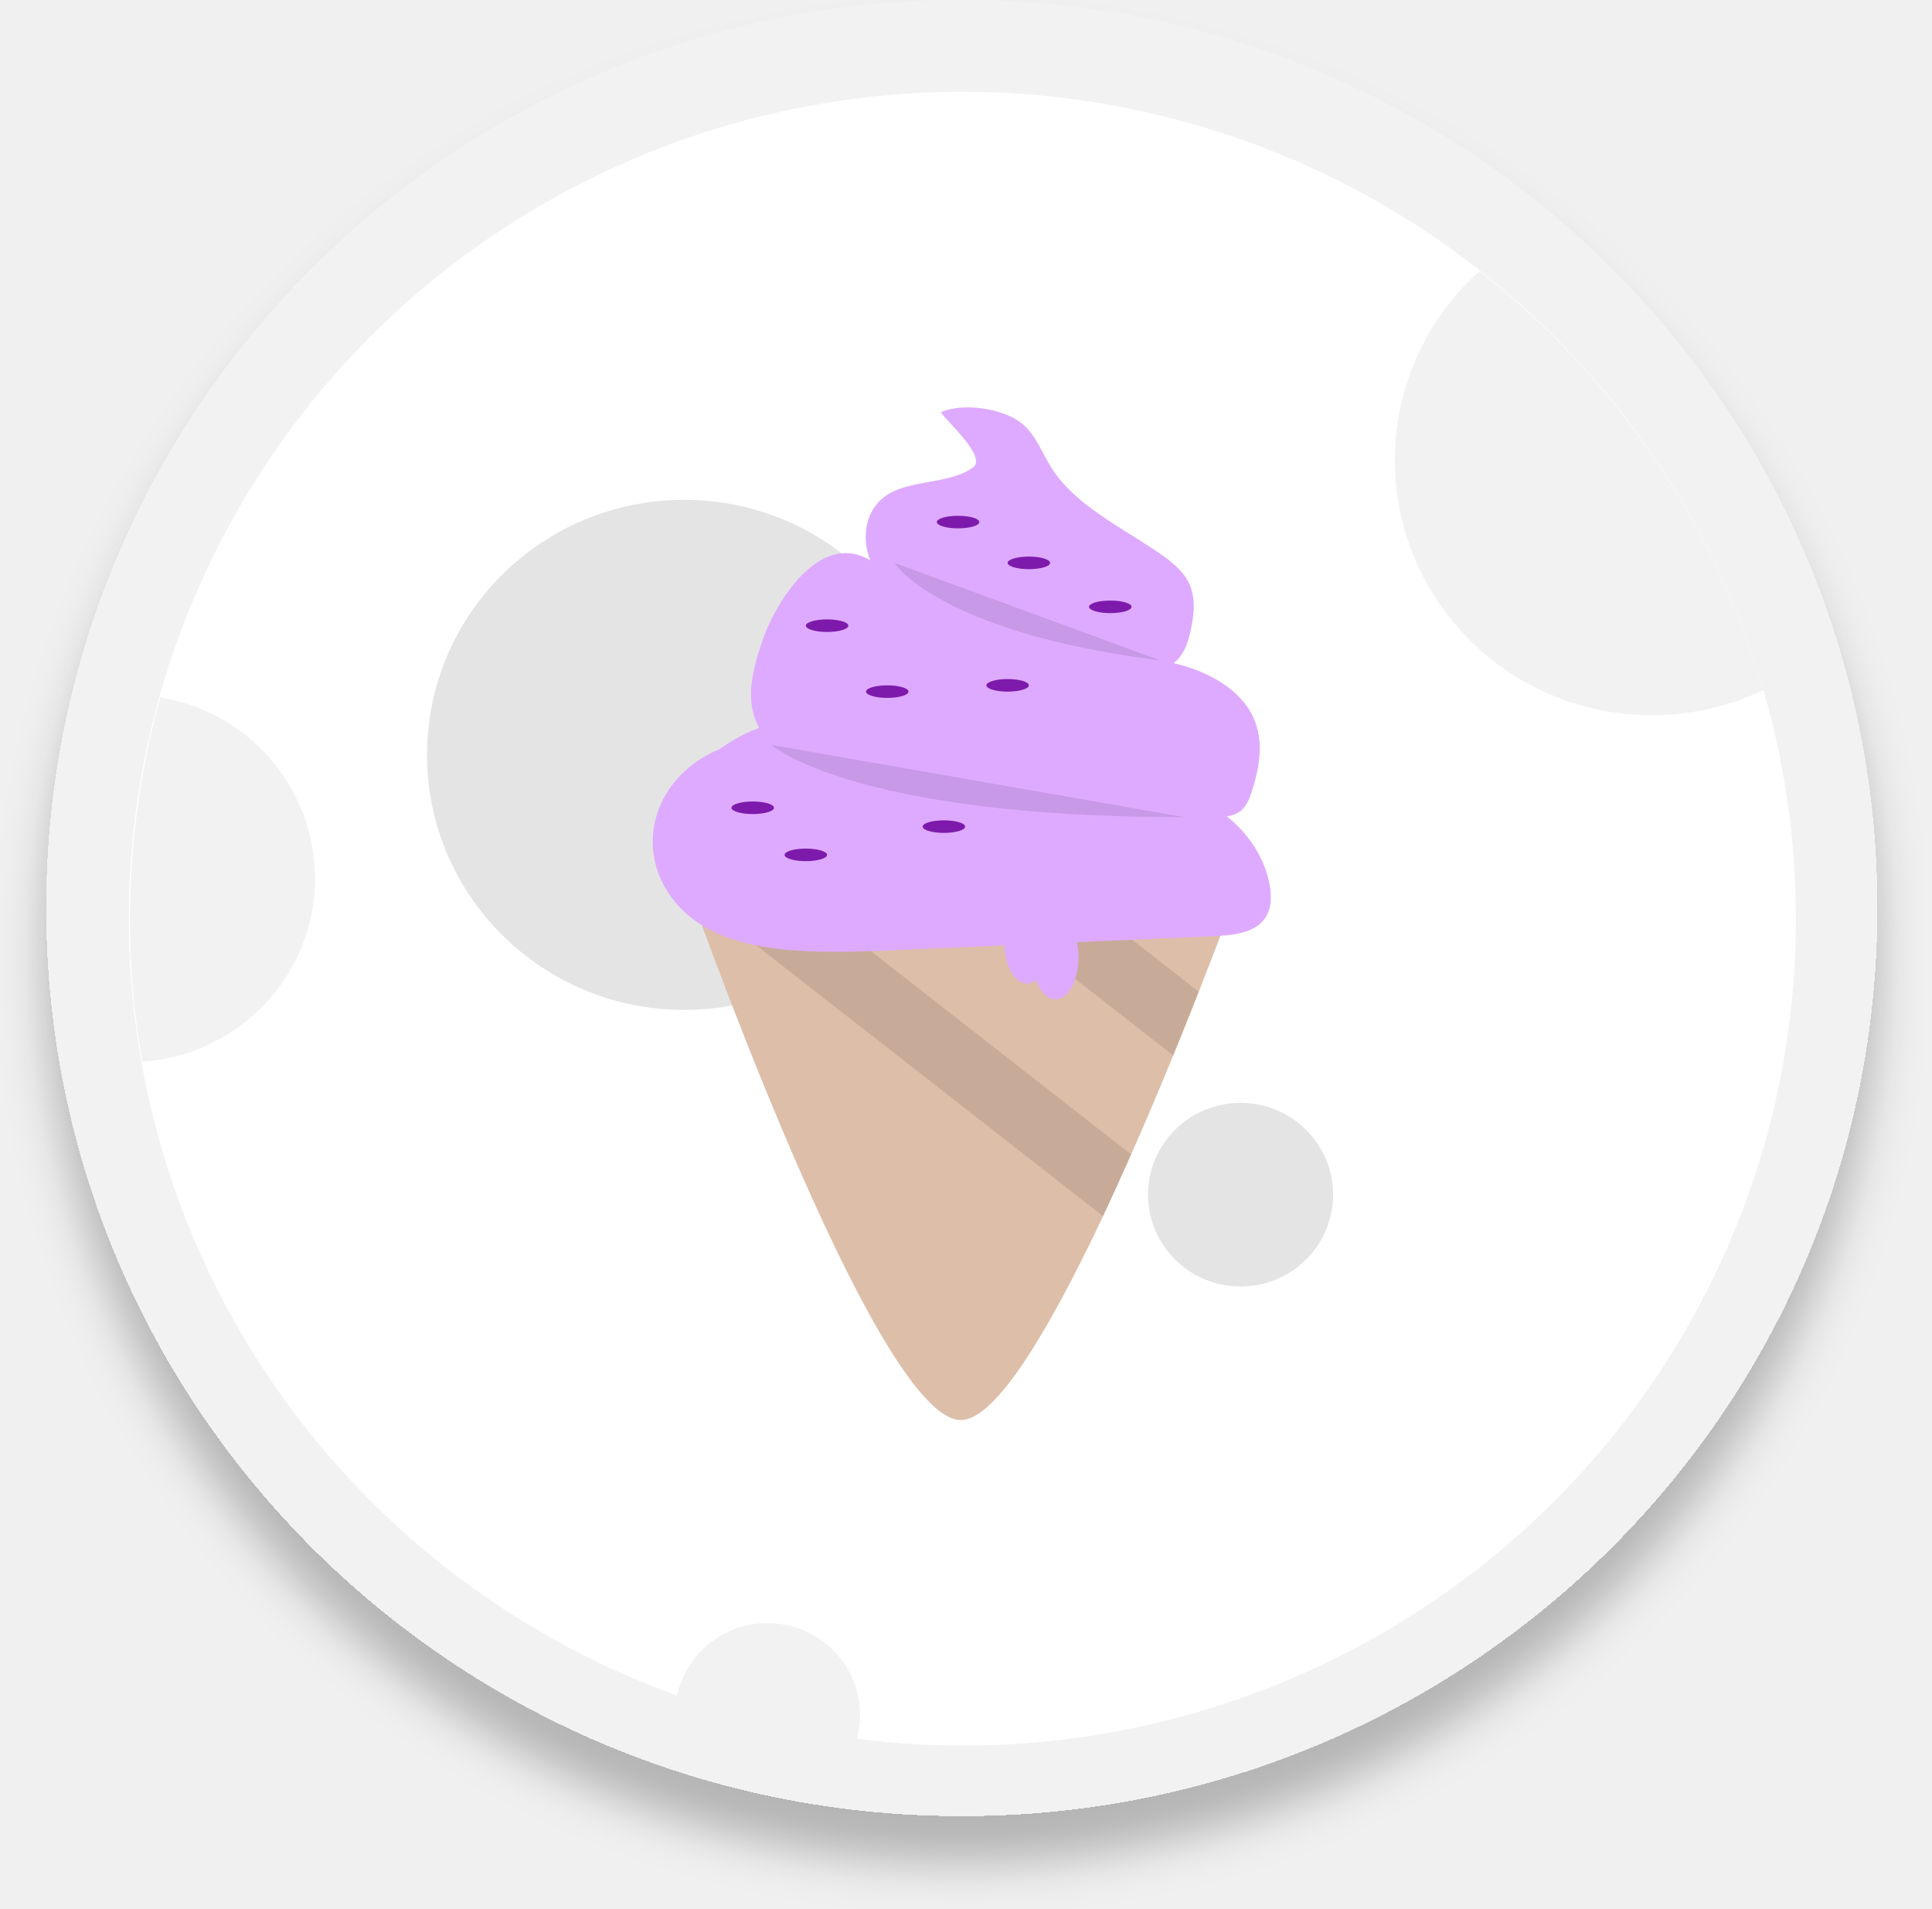
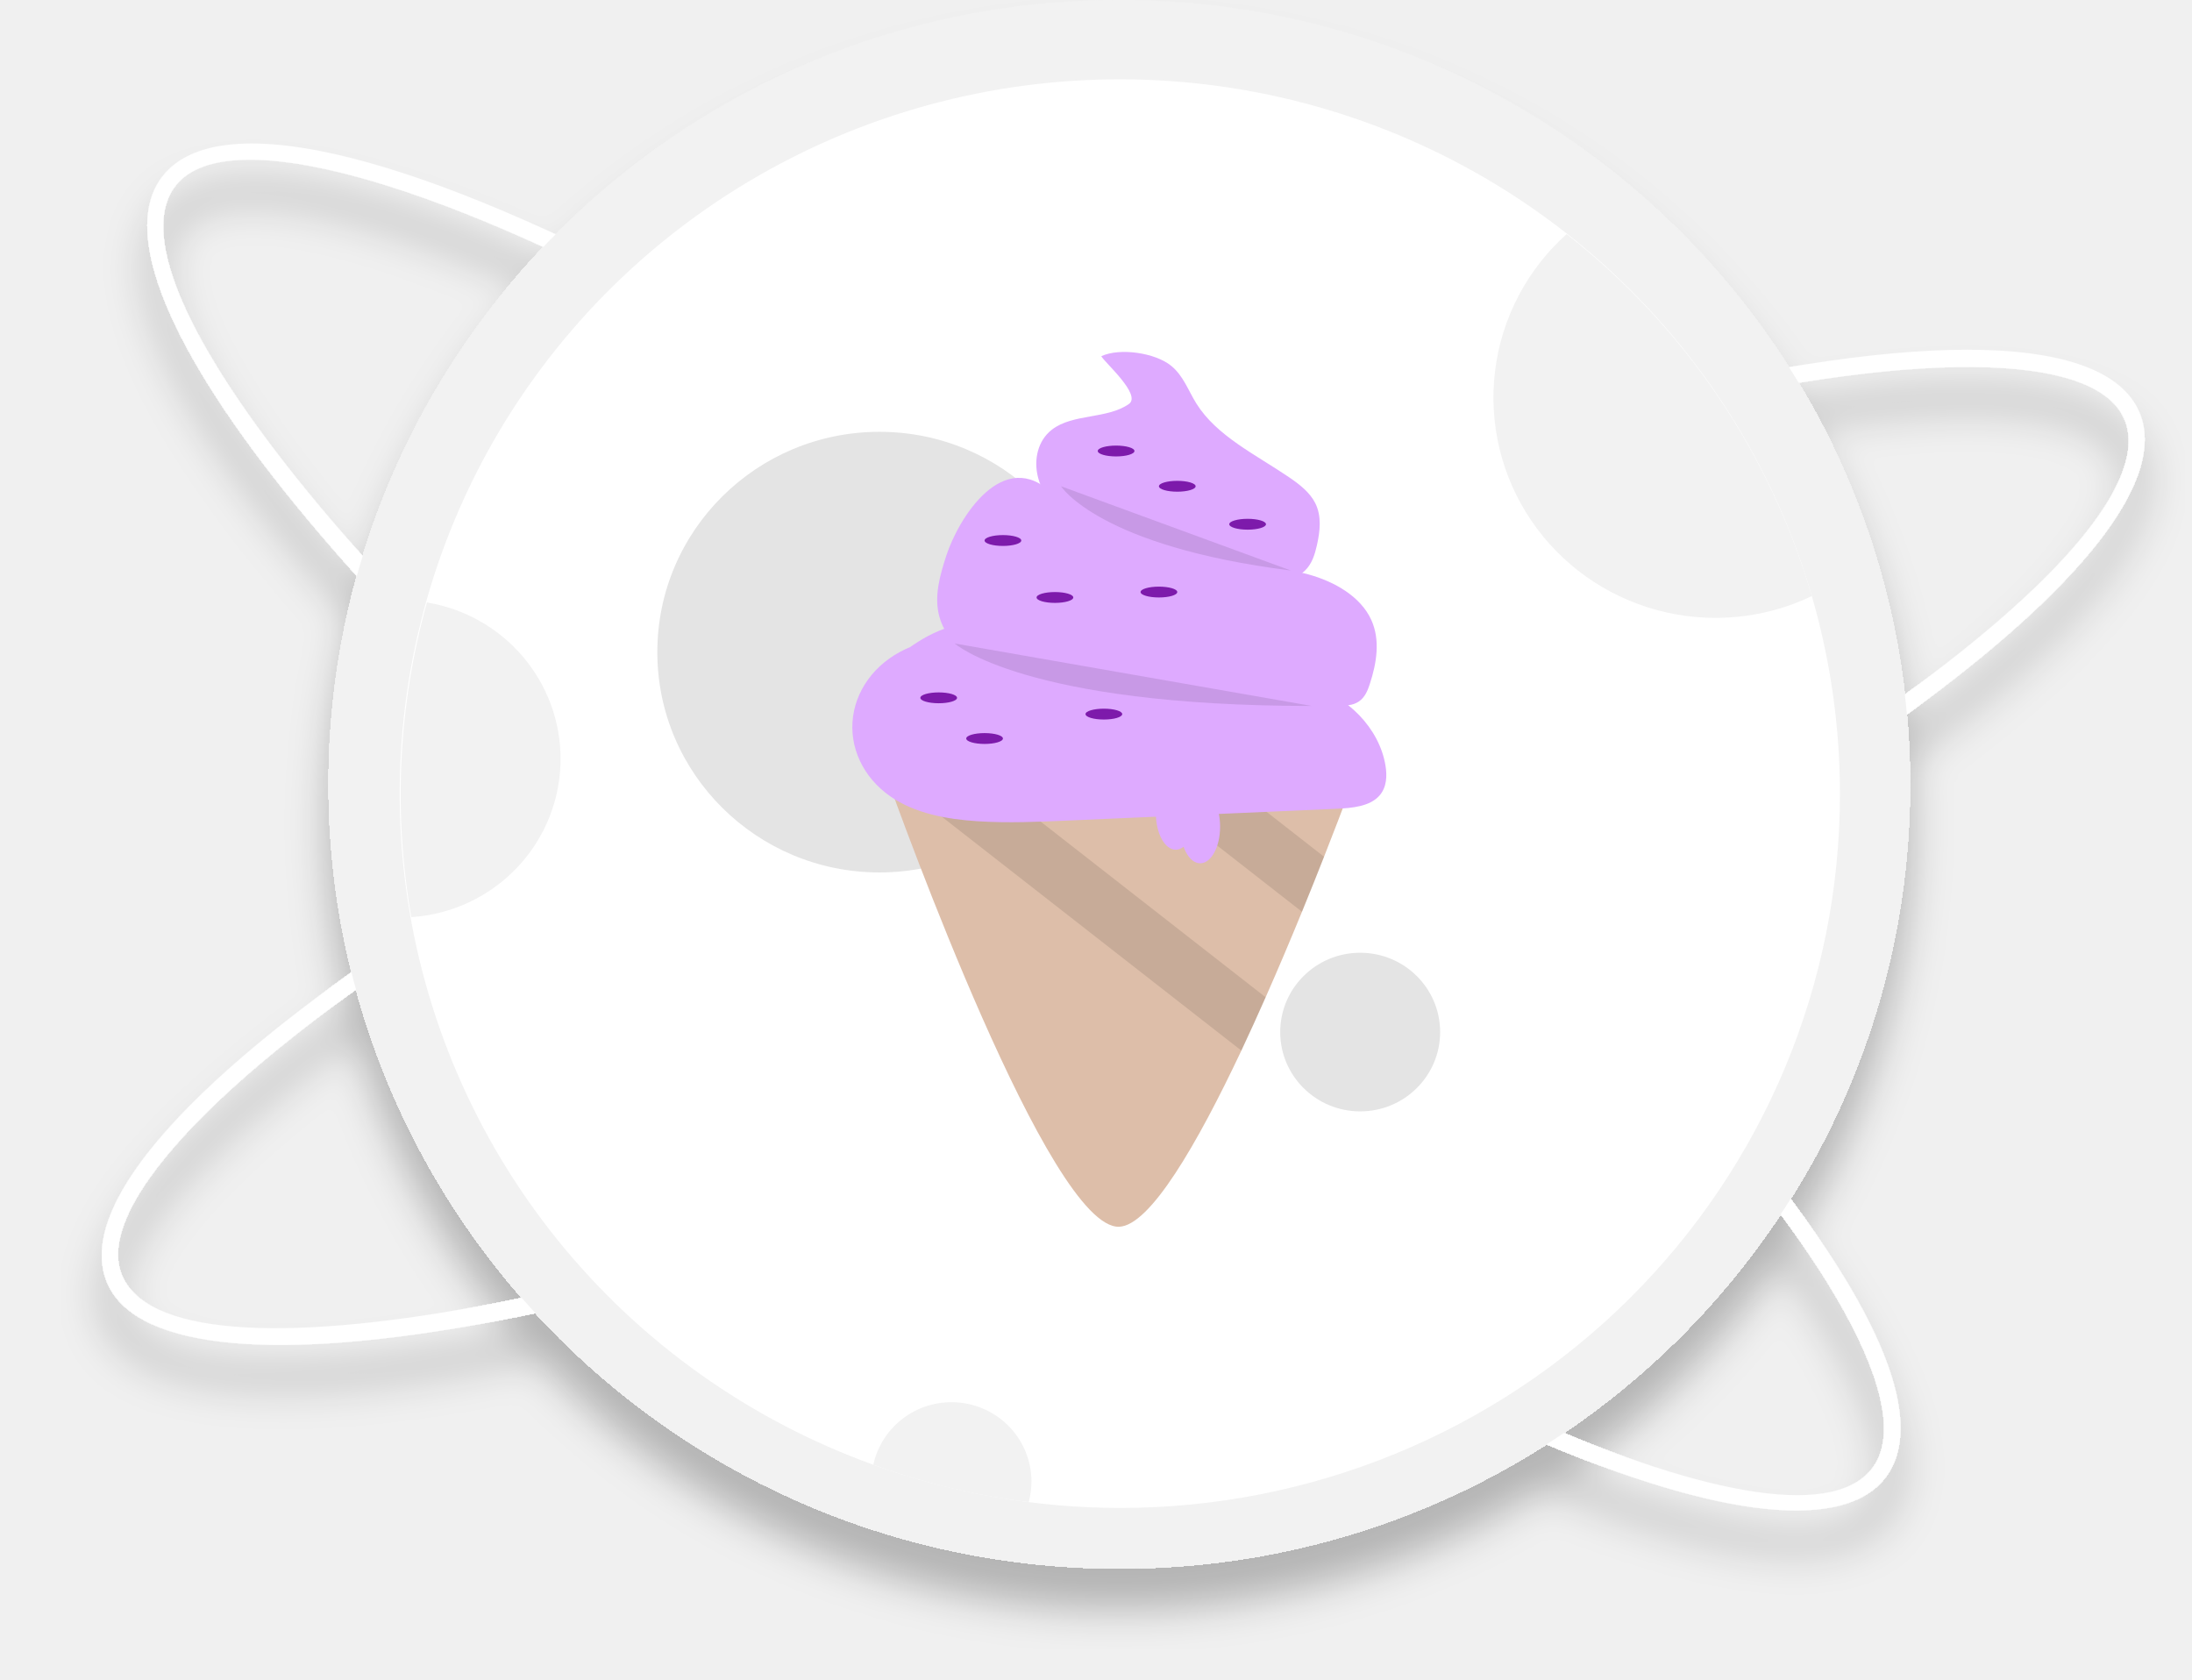
- <svg xmlns="http://www.w3.org/2000/svg" width="166" height="164" viewBox="0 0 166 164" fill="none">
-   <g filter="url(#filter0_d_66_59)">
-     <path d="M82.638 156C126.069 156 161.277 121.078 161.277 78C161.277 34.922 126.069 0 82.638 0C39.208 0 4 34.922 4 78C4 121.078 39.208 156 82.638 156Z" fill="#F2F2F2" />
-     <path d="M154.305 78.976C154.306 88.298 152.455 97.53 148.859 106.143C145.262 114.756 139.99 122.582 133.344 129.174C126.698 135.766 118.808 140.995 110.125 144.562C101.441 148.13 92.134 149.965 82.735 149.965C74.358 149.96 66.046 148.507 58.172 145.67C45.86 141.221 35.015 133.508 26.817 123.369C18.619 113.23 13.383 101.055 11.678 88.168C9.973 75.282 11.864 62.179 17.147 50.285C22.43 38.391 30.901 28.163 41.638 20.714C52.376 13.265 64.967 8.88 78.043 8.037C91.118 7.194 104.177 9.926 115.796 15.934C127.414 21.943 137.149 30.997 143.939 42.113C150.729 53.229 154.314 65.979 154.305 78.976Z" fill="white" />
-     <path d="M58.782 86.764C70.981 86.764 80.871 76.954 80.871 64.854C80.871 52.753 70.981 42.944 58.782 42.944C46.582 42.944 36.692 52.753 36.692 64.854C36.692 76.954 46.582 86.764 58.782 86.764Z" fill="#E4E4E4" />
-     <path d="M151.513 59.283C146.726 61.567 141.268 62.064 136.142 60.682C131.015 59.3 126.562 56.131 123.6 51.757C120.637 47.383 119.363 42.097 120.01 36.867C120.658 31.636 123.184 26.813 127.126 23.28C138.841 32.466 147.367 45.054 151.513 59.283Z" fill="#F2F2F2" />
-     <path d="M106.592 110.526C110.984 110.526 114.544 106.995 114.544 102.639C114.544 98.282 110.984 94.751 106.592 94.751C102.2 94.751 98.64 98.282 98.64 102.639C98.64 106.995 102.2 110.526 106.592 110.526Z" fill="#E4E4E4" />
-     <path d="M73.9 147.335C73.899 148.028 73.807 148.717 73.626 149.386C68.349 148.731 63.165 147.485 58.172 145.67C58.587 143.767 59.696 142.083 61.287 140.943C62.878 139.802 64.838 139.286 66.79 139.492C68.742 139.699 70.548 140.614 71.861 142.062C73.173 143.51 73.899 145.388 73.9 147.335Z" fill="#F2F2F2" />
-     <path d="M27.07 75.47C27.07 79.472 25.536 83.324 22.78 86.246C20.024 89.169 16.251 90.943 12.226 91.21C10.404 80.793 10.935 70.103 13.781 59.914C17.494 60.528 20.867 62.428 23.3 65.276C25.733 68.125 27.069 71.737 27.07 75.47Z" fill="#F2F2F2" />
-     <path d="M106.35 76.412C106.35 76.412 105.042 80.019 103 85.201C102.34 86.884 101.601 88.731 100.804 90.676C99.694 93.385 98.471 96.281 97.19 99.178C96.403 100.962 95.593 102.742 94.775 104.482C90.376 113.807 85.692 121.886 82.623 121.999C75.727 122.252 60.955 81.338 59.343 76.817C59.249 76.552 59.2 76.412 59.2 76.412H106.35Z" fill="#DDBEA9" />
-     <path opacity="0.1" d="M103 85.201C102.34 86.884 101.601 88.731 100.804 90.676L82.537 76.412H91.745L103 85.201Z" fill="black" />
-     <path opacity="0.1" d="M97.19 99.179C96.403 100.962 95.593 102.742 94.775 104.482L59.343 76.817C59.249 76.552 59.2 76.412 59.2 76.412H68.034L97.19 99.179Z" fill="black" />
-     <path d="M83.592 40.175C81.431 41.694 78.013 41.119 75.936 42.727C74.515 43.827 74.136 45.708 74.523 47.345C74.911 48.982 75.942 50.434 76.978 51.832C77.693 52.796 78.435 53.768 79.441 54.501C80.846 55.527 82.65 56.004 84.417 56.388C88.267 57.222 92.198 57.728 96.157 57.897C97.923 57.972 99.922 57.897 101.111 56.737C101.804 56.062 102.083 55.137 102.286 54.243C102.603 52.843 102.779 51.336 102.123 50.033C101.584 48.961 100.546 48.158 99.495 47.445C96.199 45.208 92.317 43.356 90.305 40.137C89.505 38.858 89.012 37.375 87.8 36.382C86.22 35.088 82.705 34.559 80.845 35.423C81.132 36.004 84.888 39.265 83.592 40.175Z" fill="#DEAAFF" />
-     <path d="M65.429 55.265C64.788 57.236 64.198 59.321 64.737 61.315C65.449 63.945 68.049 65.914 70.901 66.871C73.753 67.828 76.863 67.94 79.91 68.041L95.865 68.57C97.87 68.636 99.914 68.709 101.798 69.32C103.351 69.824 105.197 70.653 106.492 69.741C107.08 69.327 107.343 68.657 107.552 68.018C108.23 65.939 108.609 63.656 107.697 61.649C106.652 59.348 104.075 57.836 101.4 57.114C98.724 56.391 95.891 56.321 93.111 56.048C90.291 55.771 87.503 55.282 84.776 54.585C82.497 54.003 80.188 53.234 78.502 51.755C77.59 50.954 76.9 49.978 76.04 49.133C71.117 44.295 66.64 51.541 65.429 55.265Z" fill="#DEAAFF" />
-     <path d="M61.923 64.319C60.371 64.935 59.025 65.896 58.015 67.109C57.005 68.323 56.366 69.746 56.159 71.243C55.952 72.74 56.184 74.258 56.833 75.652C57.482 77.046 58.526 78.267 59.863 79.198C62.293 80.889 65.472 81.477 68.552 81.673C71.56 81.866 74.581 81.733 77.593 81.601L104.241 80.431C105.803 80.362 107.571 80.203 108.525 79.103C109.236 78.283 109.278 77.151 109.108 76.127C108.497 72.444 105.36 69.182 101.355 68.066C99.844 67.645 98.253 67.512 96.677 67.381L85.253 66.433C83.715 66.305 82.167 66.176 80.676 65.817C76.159 64.728 72.122 61.549 67.471 62.02C64.316 62.339 61.718 64.298 59.426 66.247" fill="#DEAAFF" />
-     <path opacity="0.1" d="M76.843 48.359C76.843 48.359 80.572 54.328 99.696 56.739L76.843 48.359Z" fill="black" />
-     <path opacity="0.1" d="M66.264 63.994C66.264 63.994 73.193 70.208 101.787 70.208L66.264 63.994Z" fill="black" />
-     <path d="M82.319 45.392C83.326 45.392 84.144 45.15 84.144 44.852C84.144 44.554 83.326 44.313 82.319 44.313C81.31 44.313 80.493 44.554 80.493 44.852C80.493 45.15 81.31 45.392 82.319 45.392Z" fill="#7D1AAB" />
-     <path d="M88.402 48.898C89.41 48.898 90.227 48.657 90.227 48.359C90.227 48.061 89.41 47.819 88.402 47.819C87.394 47.819 86.577 48.061 86.577 48.359C86.577 48.657 87.394 48.898 88.402 48.898Z" fill="#7D1AAB" />
-     <path d="M95.399 52.675C96.407 52.675 97.224 52.433 97.224 52.135C97.224 51.837 96.407 51.596 95.399 51.596C94.391 51.596 93.573 51.837 93.573 52.135C93.573 52.433 94.391 52.675 95.399 52.675Z" fill="#7D1AAB" />
-     <path d="M71.063 54.293C72.071 54.293 72.888 54.052 72.888 53.754C72.888 53.456 72.071 53.214 71.063 53.214C70.055 53.214 69.238 53.456 69.238 53.754C69.238 54.052 70.055 54.293 71.063 54.293Z" fill="#7D1AAB" />
-     <path d="M86.577 59.419C87.585 59.419 88.402 59.177 88.402 58.879C88.402 58.581 87.585 58.34 86.577 58.34C85.569 58.34 84.752 58.581 84.752 58.879C84.752 59.177 85.569 59.419 86.577 59.419Z" fill="#7D1AAB" />
-     <path d="M64.675 69.938C65.683 69.938 66.5 69.697 66.5 69.399C66.5 69.101 65.683 68.859 64.675 68.859C63.667 68.859 62.85 69.101 62.85 69.399C62.85 69.697 63.667 69.938 64.675 69.938Z" fill="#7D1AAB" />
-     <path d="M76.235 59.958C77.243 59.958 78.06 59.716 78.06 59.419C78.06 59.12 77.243 58.879 76.235 58.879C75.227 58.879 74.409 59.12 74.409 59.419C74.409 59.716 75.227 59.958 76.235 59.958Z" fill="#7D1AAB" />
-     <path d="M69.238 73.985C70.246 73.985 71.063 73.743 71.063 73.445C71.063 73.147 70.246 72.906 69.238 72.906C68.23 72.906 67.413 73.147 67.413 73.445C67.413 73.743 68.23 73.985 69.238 73.985Z" fill="#7D1AAB" />
-     <path d="M81.102 71.557C82.11 71.557 82.927 71.315 82.927 71.017C82.927 70.719 82.11 70.478 81.102 70.478C80.094 70.478 79.276 70.719 79.276 71.017C79.276 71.315 80.094 71.557 81.102 71.557Z" fill="#7D1AAB" />
-     <path d="M88.25 84.504C89.342 84.504 90.227 82.874 90.227 80.863C90.227 78.852 89.342 77.222 88.25 77.222C87.158 77.222 86.273 78.852 86.273 80.863C86.273 82.874 87.158 84.504 88.25 84.504Z" fill="#DEAAFF" />
-     <path d="M90.684 85.853C91.776 85.853 92.661 84.223 92.661 82.212C92.661 80.201 91.776 78.57 90.684 78.57C89.592 78.57 88.706 80.201 88.706 82.212C88.706 84.223 89.592 85.853 90.684 85.853Z" fill="#DEAAFF" />
+ <svg xmlns="http://www.w3.org/2000/svg" width="218" height="167" viewBox="0 0 218 167" fill="none">
+   <g filter="url(#filter0_d_6_2)">
+     <path d="M120.734 108.348C64.01 132.473 15.614 140.797 10.555 127.3C7.522 119.207 20.561 105.291 46.327 89.12C46.418 89.061 46.519 89.022 46.625 89.004C46.73 88.986 46.837 88.989 46.94 89.014C47.043 89.039 47.139 89.085 47.224 89.149C47.309 89.213 47.381 89.294 47.435 89.388C47.489 89.481 47.525 89.585 47.54 89.694C47.555 89.803 47.549 89.914 47.522 90.022C47.496 90.129 47.45 90.231 47.386 90.321C47.322 90.41 47.242 90.487 47.151 90.545L47.148 90.547L47.139 90.552C22.867 105.786 9.428 119.621 12.065 126.657C16.64 138.863 66.137 129.768 120.152 106.795C174.166 83.823 215.934 54.104 211.36 41.898C208.711 34.832 189.914 34.688 162.302 41.523C162.199 41.549 162.091 41.554 161.987 41.537C161.882 41.521 161.782 41.483 161.693 41.425C161.603 41.368 161.526 41.293 161.465 41.204C161.404 41.115 161.361 41.014 161.339 40.907C161.316 40.8 161.314 40.688 161.332 40.579C161.351 40.47 161.39 40.365 161.447 40.271C161.505 40.177 161.579 40.095 161.666 40.029C161.753 39.964 161.852 39.917 161.955 39.891L161.958 39.89L161.963 39.889C191.27 32.634 209.825 33.132 212.869 41.256C217.928 54.754 177.457 84.224 120.734 108.348Z" fill="white" />
+     <path d="M85.566 102.158C37.588 65.794 7.144 28.568 16.259 17.41C21.723 10.72 39.916 14.844 66.171 28.726C66.265 28.774 66.347 28.841 66.414 28.922C66.48 29.003 66.529 29.096 66.557 29.197C66.585 29.297 66.593 29.404 66.579 29.509C66.565 29.614 66.53 29.716 66.476 29.81C66.422 29.903 66.35 29.987 66.264 30.054C66.178 30.122 66.08 30.174 65.975 30.205C65.87 30.237 65.761 30.249 65.653 30.239C65.546 30.23 65.442 30.201 65.348 30.152L65.345 30.15L65.336 30.146C40.603 17.07 22.287 12.561 17.536 18.378C9.293 28.468 40.928 66.247 86.615 100.874C132.302 135.501 177.862 156.23 186.105 146.139C190.876 140.298 181.942 124.131 162.788 103.948C162.716 103.872 162.659 103.783 162.623 103.685C162.587 103.586 162.571 103.482 162.577 103.376C162.583 103.27 162.61 103.166 162.657 103.069C162.704 102.971 162.769 102.883 162.85 102.809C162.931 102.736 163.025 102.678 163.128 102.638C163.23 102.599 163.339 102.58 163.447 102.581C163.556 102.582 163.662 102.605 163.76 102.647C163.858 102.688 163.946 102.749 164.018 102.825L164.02 102.827L164.024 102.831C184.354 124.253 192.867 140.392 187.382 147.107C178.267 158.266 133.544 138.521 85.566 102.158Z" fill="white" />
+     <path d="M111.319 156C154.75 156 189.957 121.078 189.957 78C189.957 34.922 154.75 0 111.319 0C67.888 0 32.681 34.922 32.681 78C32.681 121.078 67.888 156 111.319 156Z" fill="#F2F2F2" />
+     <path d="M182.986 78.976C182.987 88.298 181.136 97.53 177.539 106.143C173.943 114.756 168.671 122.582 162.025 129.174C155.379 135.766 147.489 140.995 138.805 144.562C130.122 148.13 120.815 149.965 111.416 149.965C103.039 149.96 94.727 148.507 86.853 145.67C74.541 141.221 63.696 133.508 55.498 123.369C47.3 113.23 42.063 101.055 40.358 88.168C38.653 75.282 40.545 62.179 45.828 50.285C51.111 38.391 59.582 28.163 70.319 20.714C81.056 13.265 93.648 8.88 106.724 8.037C119.799 7.194 132.857 9.926 144.476 15.934C156.095 21.943 165.83 30.997 172.62 42.113C179.41 53.229 182.995 65.979 182.986 78.976Z" fill="white" />
+     <path d="M87.463 86.764C99.662 86.764 109.552 76.955 109.552 64.854C109.552 52.753 99.662 42.944 87.463 42.944C75.263 42.944 65.373 52.753 65.373 64.854C65.373 76.955 75.263 86.764 87.463 86.764Z" fill="#E4E4E4" />
+     <path d="M180.194 59.283C175.406 61.567 169.949 62.064 164.823 60.682C159.696 59.3 155.243 56.131 152.28 51.757C149.318 47.383 148.043 42.097 148.691 36.867C149.339 31.636 151.865 26.813 155.807 23.28C167.521 32.466 176.048 45.054 180.194 59.283Z" fill="#F2F2F2" />
+     <path d="M135.273 110.526C139.665 110.526 143.225 106.995 143.225 102.639C143.225 98.282 139.665 94.751 135.273 94.751C130.881 94.751 127.321 98.282 127.321 102.639C127.321 106.995 130.881 110.526 135.273 110.526Z" fill="#E4E4E4" />
+     <path d="M102.58 147.335C102.58 148.028 102.488 148.717 102.307 149.386C97.03 148.731 91.846 147.485 86.853 145.67C87.267 143.767 88.377 142.083 89.968 140.943C91.559 139.802 93.519 139.286 95.471 139.492C97.423 139.699 99.229 140.614 100.541 142.062C101.854 143.51 102.58 145.388 102.58 147.335Z" fill="#F2F2F2" />
+     <path d="M55.751 75.47C55.751 79.472 54.217 83.324 51.461 86.246C48.705 89.169 44.932 90.943 40.907 91.21C39.085 80.793 39.616 70.103 42.462 59.914C46.175 60.528 49.547 62.428 51.981 65.276C54.414 68.125 55.75 71.737 55.751 75.47Z" fill="#F2F2F2" />
+     <path d="M135.03 76.412C135.03 76.412 133.722 80.019 131.681 85.201C131.021 86.884 130.282 88.731 129.485 90.676C128.375 93.385 127.152 96.281 125.871 99.178C125.083 100.962 124.274 102.742 123.456 104.482C119.057 113.807 114.373 121.886 111.303 121.999C104.408 122.252 89.636 81.338 88.024 76.817C87.929 76.552 87.881 76.412 87.881 76.412H135.03Z" fill="#DDBEA9" />
+     <path opacity="0.1" d="M131.681 85.201C131.021 86.884 130.282 88.731 129.485 90.676L111.218 76.412H120.426L131.681 85.201Z" fill="black" />
+     <path opacity="0.1" d="M125.871 99.178C125.083 100.962 124.274 102.742 123.456 104.482L88.024 76.817C87.929 76.552 87.881 76.412 87.881 76.412H96.715L125.871 99.178Z" fill="black" />
+     <path d="M112.273 40.175C110.112 41.694 106.694 41.119 104.617 42.727C103.196 43.827 102.817 45.708 103.204 47.345C103.592 48.982 104.622 50.434 105.659 51.832C106.374 52.796 107.116 53.768 108.121 54.501C109.527 55.527 111.33 56.004 113.098 56.388C116.948 57.222 120.879 57.728 124.838 57.897C126.603 57.972 128.603 57.897 129.792 56.737C130.485 56.062 130.763 55.137 130.966 54.243C131.284 52.843 131.46 51.336 130.804 50.033C130.265 48.961 129.227 48.158 128.176 47.445C124.88 45.208 120.998 43.356 118.986 40.137C118.186 38.858 117.693 37.375 116.481 36.382C114.901 35.088 111.386 34.559 109.526 35.423C109.813 36.004 113.569 39.265 112.273 40.175Z" fill="#DEAAFF" />
+     <path d="M94.11 55.265C93.469 57.236 92.879 59.321 93.418 61.315C94.13 63.945 96.73 65.914 99.582 66.871C102.434 67.828 105.544 67.94 108.591 68.041L124.546 68.57C126.551 68.636 128.595 68.709 130.479 69.32C132.032 69.824 133.878 70.653 135.173 69.741C135.76 69.327 136.024 68.657 136.233 68.018C136.911 65.939 137.29 63.656 136.378 61.649C135.333 59.348 132.756 57.837 130.081 57.114C127.405 56.391 124.572 56.321 121.792 56.048C118.972 55.771 116.184 55.282 113.457 54.585C111.178 54.003 108.869 53.234 107.183 51.755C106.271 50.954 105.581 49.978 104.721 49.133C99.797 44.295 95.321 51.541 94.11 55.265Z" fill="#DEAAFF" />
+     <path d="M90.604 64.319C89.052 64.935 87.706 65.896 86.696 67.109C85.686 68.323 85.047 69.746 84.84 71.243C84.632 72.74 84.865 74.258 85.514 75.652C86.163 77.046 87.206 78.267 88.544 79.198C90.974 80.889 94.153 81.477 97.233 81.673C100.241 81.865 103.262 81.733 106.273 81.601L132.922 80.431C134.484 80.362 136.252 80.203 137.205 79.103C137.917 78.283 137.959 77.151 137.789 76.127C137.178 72.444 134.041 69.182 130.035 68.066C128.525 67.645 126.934 67.512 125.357 67.381L113.934 66.433C112.396 66.305 110.848 66.176 109.357 65.817C104.84 64.728 100.803 61.549 96.152 62.02C92.997 62.339 90.399 64.298 88.106 66.247" fill="#DEAAFF" />
+     <path opacity="0.1" d="M105.524 48.359C105.524 48.359 109.252 54.328 128.377 56.739L105.524 48.359Z" fill="black" />
+     <path opacity="0.1" d="M94.945 63.994C94.945 63.994 101.874 70.208 130.467 70.208L94.945 63.994Z" fill="black" />
+     <path d="M110.999 45.392C112.007 45.392 112.824 45.15 112.824 44.852C112.824 44.554 112.007 44.313 110.999 44.313C109.991 44.313 109.174 44.554 109.174 44.852C109.174 45.15 109.991 45.392 110.999 45.392Z" fill="#7D1AAB" />
+     <path d="M117.083 48.898C118.091 48.898 118.908 48.657 118.908 48.359C118.908 48.061 118.091 47.819 117.083 47.819C116.075 47.819 115.258 48.061 115.258 48.359C115.258 48.657 116.075 48.898 117.083 48.898Z" fill="#7D1AAB" />
+     <path d="M124.079 52.675C125.087 52.675 125.905 52.433 125.905 52.135C125.905 51.837 125.087 51.596 124.079 51.596C123.071 51.596 122.254 51.837 122.254 52.135C122.254 52.433 123.071 52.675 124.079 52.675Z" fill="#7D1AAB" />
+     <path d="M99.744 54.293C100.752 54.293 101.569 54.052 101.569 53.754C101.569 53.456 100.752 53.214 99.744 53.214C98.736 53.214 97.919 53.456 97.919 53.754C97.919 54.052 98.736 54.293 99.744 54.293Z" fill="#7D1AAB" />
+     <path d="M115.258 59.418C116.266 59.418 117.083 59.177 117.083 58.879C117.083 58.581 116.266 58.34 115.258 58.34C114.25 58.34 113.433 58.581 113.433 58.879C113.433 59.177 114.25 59.418 115.258 59.418Z" fill="#7D1AAB" />
+     <path d="M93.356 69.938C94.364 69.938 95.181 69.697 95.181 69.399C95.181 69.101 94.364 68.859 93.356 68.859C92.348 68.859 91.531 69.101 91.531 69.399C91.531 69.697 92.348 69.938 93.356 69.938Z" fill="#7D1AAB" />
+     <path d="M104.916 59.958C105.924 59.958 106.741 59.716 106.741 59.419C106.741 59.12 105.924 58.879 104.916 58.879C103.907 58.879 103.09 59.12 103.09 59.419C103.09 59.716 103.907 59.958 104.916 59.958Z" fill="#7D1AAB" />
+     <path d="M97.919 73.985C98.927 73.985 99.744 73.743 99.744 73.445C99.744 73.147 98.927 72.906 97.919 72.906C96.911 72.906 96.094 73.147 96.094 73.445C96.094 73.743 96.911 73.985 97.919 73.985Z" fill="#7D1AAB" />
+     <path d="M109.782 71.557C110.79 71.557 111.608 71.315 111.608 71.017C111.608 70.719 110.79 70.478 109.782 70.478C108.774 70.478 107.957 70.719 107.957 71.017C107.957 71.315 108.774 71.557 109.782 71.557Z" fill="#7D1AAB" />
+     <path d="M116.931 84.505C118.023 84.505 118.908 82.874 118.908 80.863C118.908 78.852 118.023 77.222 116.931 77.222C115.839 77.222 114.954 78.852 114.954 80.863C114.954 82.874 115.839 84.505 116.931 84.505Z" fill="#DEAAFF" />
+     <path d="M119.365 85.853C120.457 85.853 121.342 84.223 121.342 82.212C121.342 80.201 120.457 78.57 119.365 78.57C118.273 78.57 117.387 80.201 117.387 82.212C117.387 84.223 118.273 85.853 119.365 85.853Z" fill="#DEAAFF" />
  </g>
  <defs>
-     <filter id="filter0_d_66_59" x="0" y="0" width="165.277" height="164" filterUnits="userSpaceOnUse" color-interpolation-filters="sRGB">
+     <filter id="filter0_d_6_2" x="6.123" y="0" width="211.173" height="164" filterUnits="userSpaceOnUse" color-interpolation-filters="sRGB">
      <feFlood flood-opacity="0" result="BackgroundImageFix" />
      <feColorMatrix in="SourceAlpha" type="matrix" values="0 0 0 0 0 0 0 0 0 0 0 0 0 0 0 0 0 0 127 0" result="hardAlpha" />
      <feOffset dy="4" />
      <feGaussianBlur stdDeviation="2" />
      <feComposite in2="hardAlpha" operator="out" />
      <feColorMatrix type="matrix" values="0 0 0 0 0 0 0 0 0 0 0 0 0 0 0 0 0 0 0.25 0" />
-       <feBlend mode="normal" in2="BackgroundImageFix" result="effect1_dropShadow_66_59" />
-       <feBlend mode="normal" in="SourceGraphic" in2="effect1_dropShadow_66_59" result="shape" />
+       <feBlend mode="normal" in2="BackgroundImageFix" result="effect1_dropShadow_6_2" />
+       <feBlend mode="normal" in="SourceGraphic" in2="effect1_dropShadow_6_2" result="shape" />
    </filter>
  </defs>
</svg>
